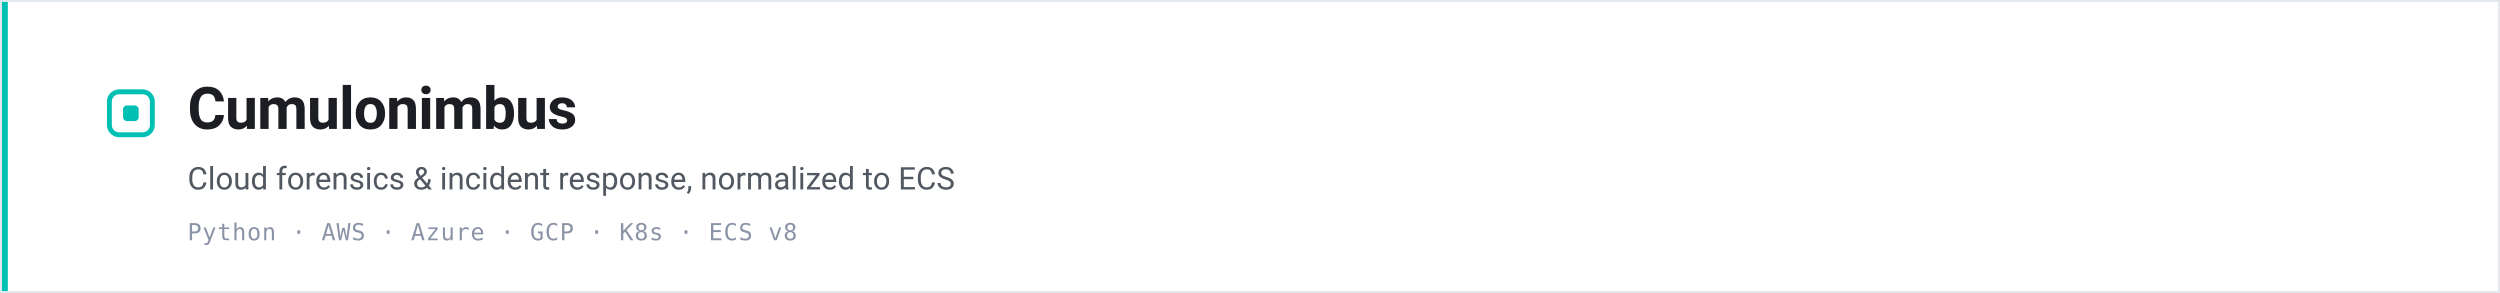
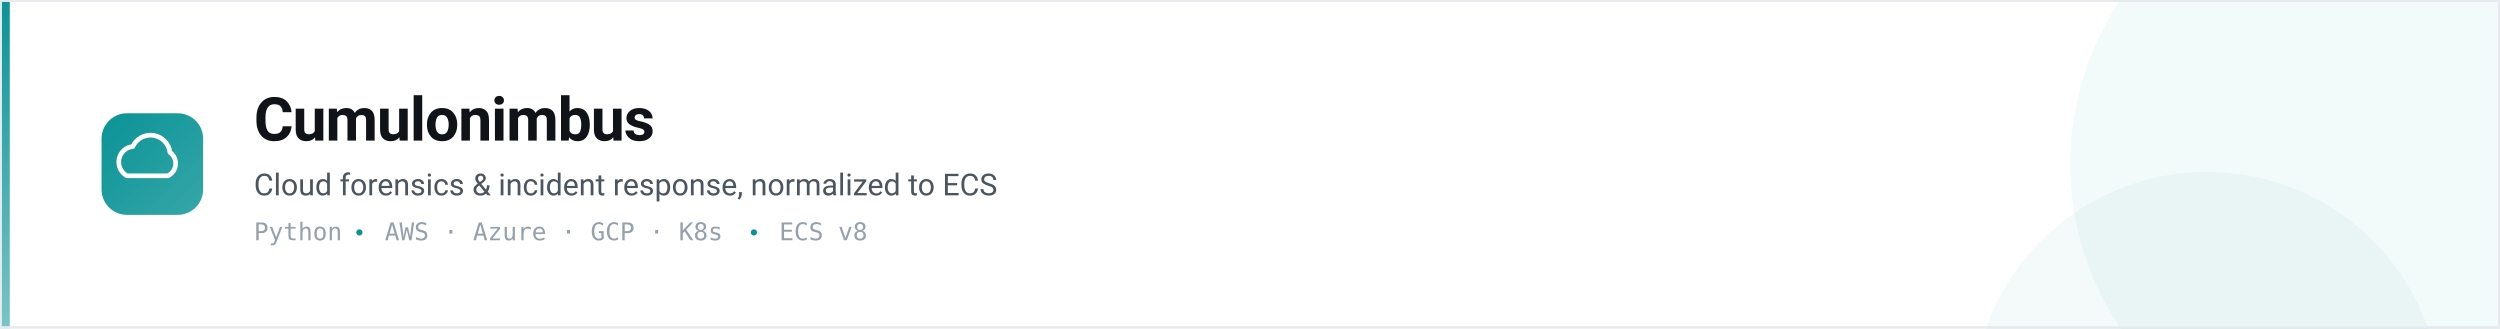
- <svg xmlns="http://www.w3.org/2000/svg" width="1280" height="150" viewBox="0 0 1280 150" role="img" aria-label="Cumulonimbus — Cloud forensics &amp; incident response, normalized to ECS">
-   <rect width="1280" height="150" fill="#ffffff" />
-   <rect x="56" y="47" width="22" height="22" rx="5" fill="none" stroke="#00bfb3" stroke-width="2.5" />
-   <rect x="63" y="54" width="8" height="8" rx="2" fill="#00bfb3" />
-   <text x="96" y="66" font-family="-apple-system,Segoe UI,Roboto,Helvetica,Arial,sans-serif" font-size="30" font-weight="600" letter-spacing="-0.4" fill="#1c1e23">Cumulonimbus</text>
-   <text x="96" y="97" font-family="-apple-system,Segoe UI,Roboto,Helvetica,Arial,sans-serif" font-size="16" font-weight="400" fill="#515861">Cloud forensics &amp; incident response, normalized to ECS</text>
-   <text x="96" y="123" font-family="ui-monospace,SFMono-Regular,Menlo,monospace" font-size="12" letter-spacing="0.4" fill="#8a94a6">Python   ·   AWS · Azure · GCP · K8s   ·   ECS v8</text>
-   <rect x="0" y="0" width="4" height="150" fill="#00bfb3" />
-   <rect x="0.5" y="0.5" width="1279" height="149" fill="none" stroke="#e3e8ee" stroke-width="1" />
+ <svg xmlns="http://www.w3.org/2000/svg" width="1280" height="168" viewBox="0 0 1280 168" role="img" aria-label="Cumulonimbus — Cloud forensics &amp; incident response, normalized to ECS">
+   <defs>
+     <linearGradient id="rail" x1="0" y1="0" x2="0" y2="1">
+       <stop offset="0" stop-color="#0a9396" />
+       <stop offset="1" stop-color="#0a9396" stop-opacity="0.55" />
+     </linearGradient>
+     <linearGradient id="tile" x1="0" y1="0" x2="1" y2="1">
+       <stop offset="0" stop-color="#0a9396" />
+       <stop offset="1" stop-color="#0a9396" stop-opacity="0.82" />
+     </linearGradient>
+   </defs>
+   <rect width="1280" height="168" fill="#ffffff" />
+   <circle cx="1210" cy="84" r="150" fill="#0a9396" opacity="0.05" />
+   <circle cx="1130" cy="208" r="120" fill="#0a9396" opacity="0.045" />
+   <rect x="52" y="58" width="52" height="52" rx="13" fill="url(#tile)" />
+   <path d="M65.0 90.0 a8 8 0 0 1 3 -15 a10 10 0 0 1 19 3 a7 7 0 0 1 -1 12 Z" stroke="#fff" stroke-width="2.4" fill="none" stroke-linecap="round" stroke-linejoin="round" />
+   <text x="130" y="72" font-family="-apple-system,Segoe UI,Roboto,Helvetica,Arial,sans-serif" font-size="31" font-weight="650" letter-spacing="-0.5" fill="#101318">Cumulonimbus</text>
+   <text x="130" y="100" font-family="-apple-system,Segoe UI,Roboto,Helvetica,Arial,sans-serif" font-size="15.5" fill="#4b5560">Cloud forensics &amp; incident response, normalized to ECS</text>
+   <text x="130" y="123" font-family="ui-monospace,SFMono-Regular,Menlo,monospace" font-size="12.5" fill="#94a0ad">Python</text>
+   <circle cx="184" cy="119" r="1.6" fill="#0a9396" />
+   <text x="197" y="123" font-family="ui-monospace,SFMono-Regular,Menlo,monospace" font-size="12.5" fill="#94a0ad">AWS · Azure · GCP · K8s</text>
+   <circle cx="386" cy="119" r="1.6" fill="#0a9396" />
+   <text x="399" y="123" font-family="ui-monospace,SFMono-Regular,Menlo,monospace" font-size="12.5" fill="#94a0ad">ECS v8</text>
+   <rect x="0" y="0" width="5" height="168" fill="url(#rail)" />
+   <rect x="0.5" y="0.5" width="1279" height="167" rx="0" fill="none" stroke="#e6eaef" stroke-width="1" />
</svg>
